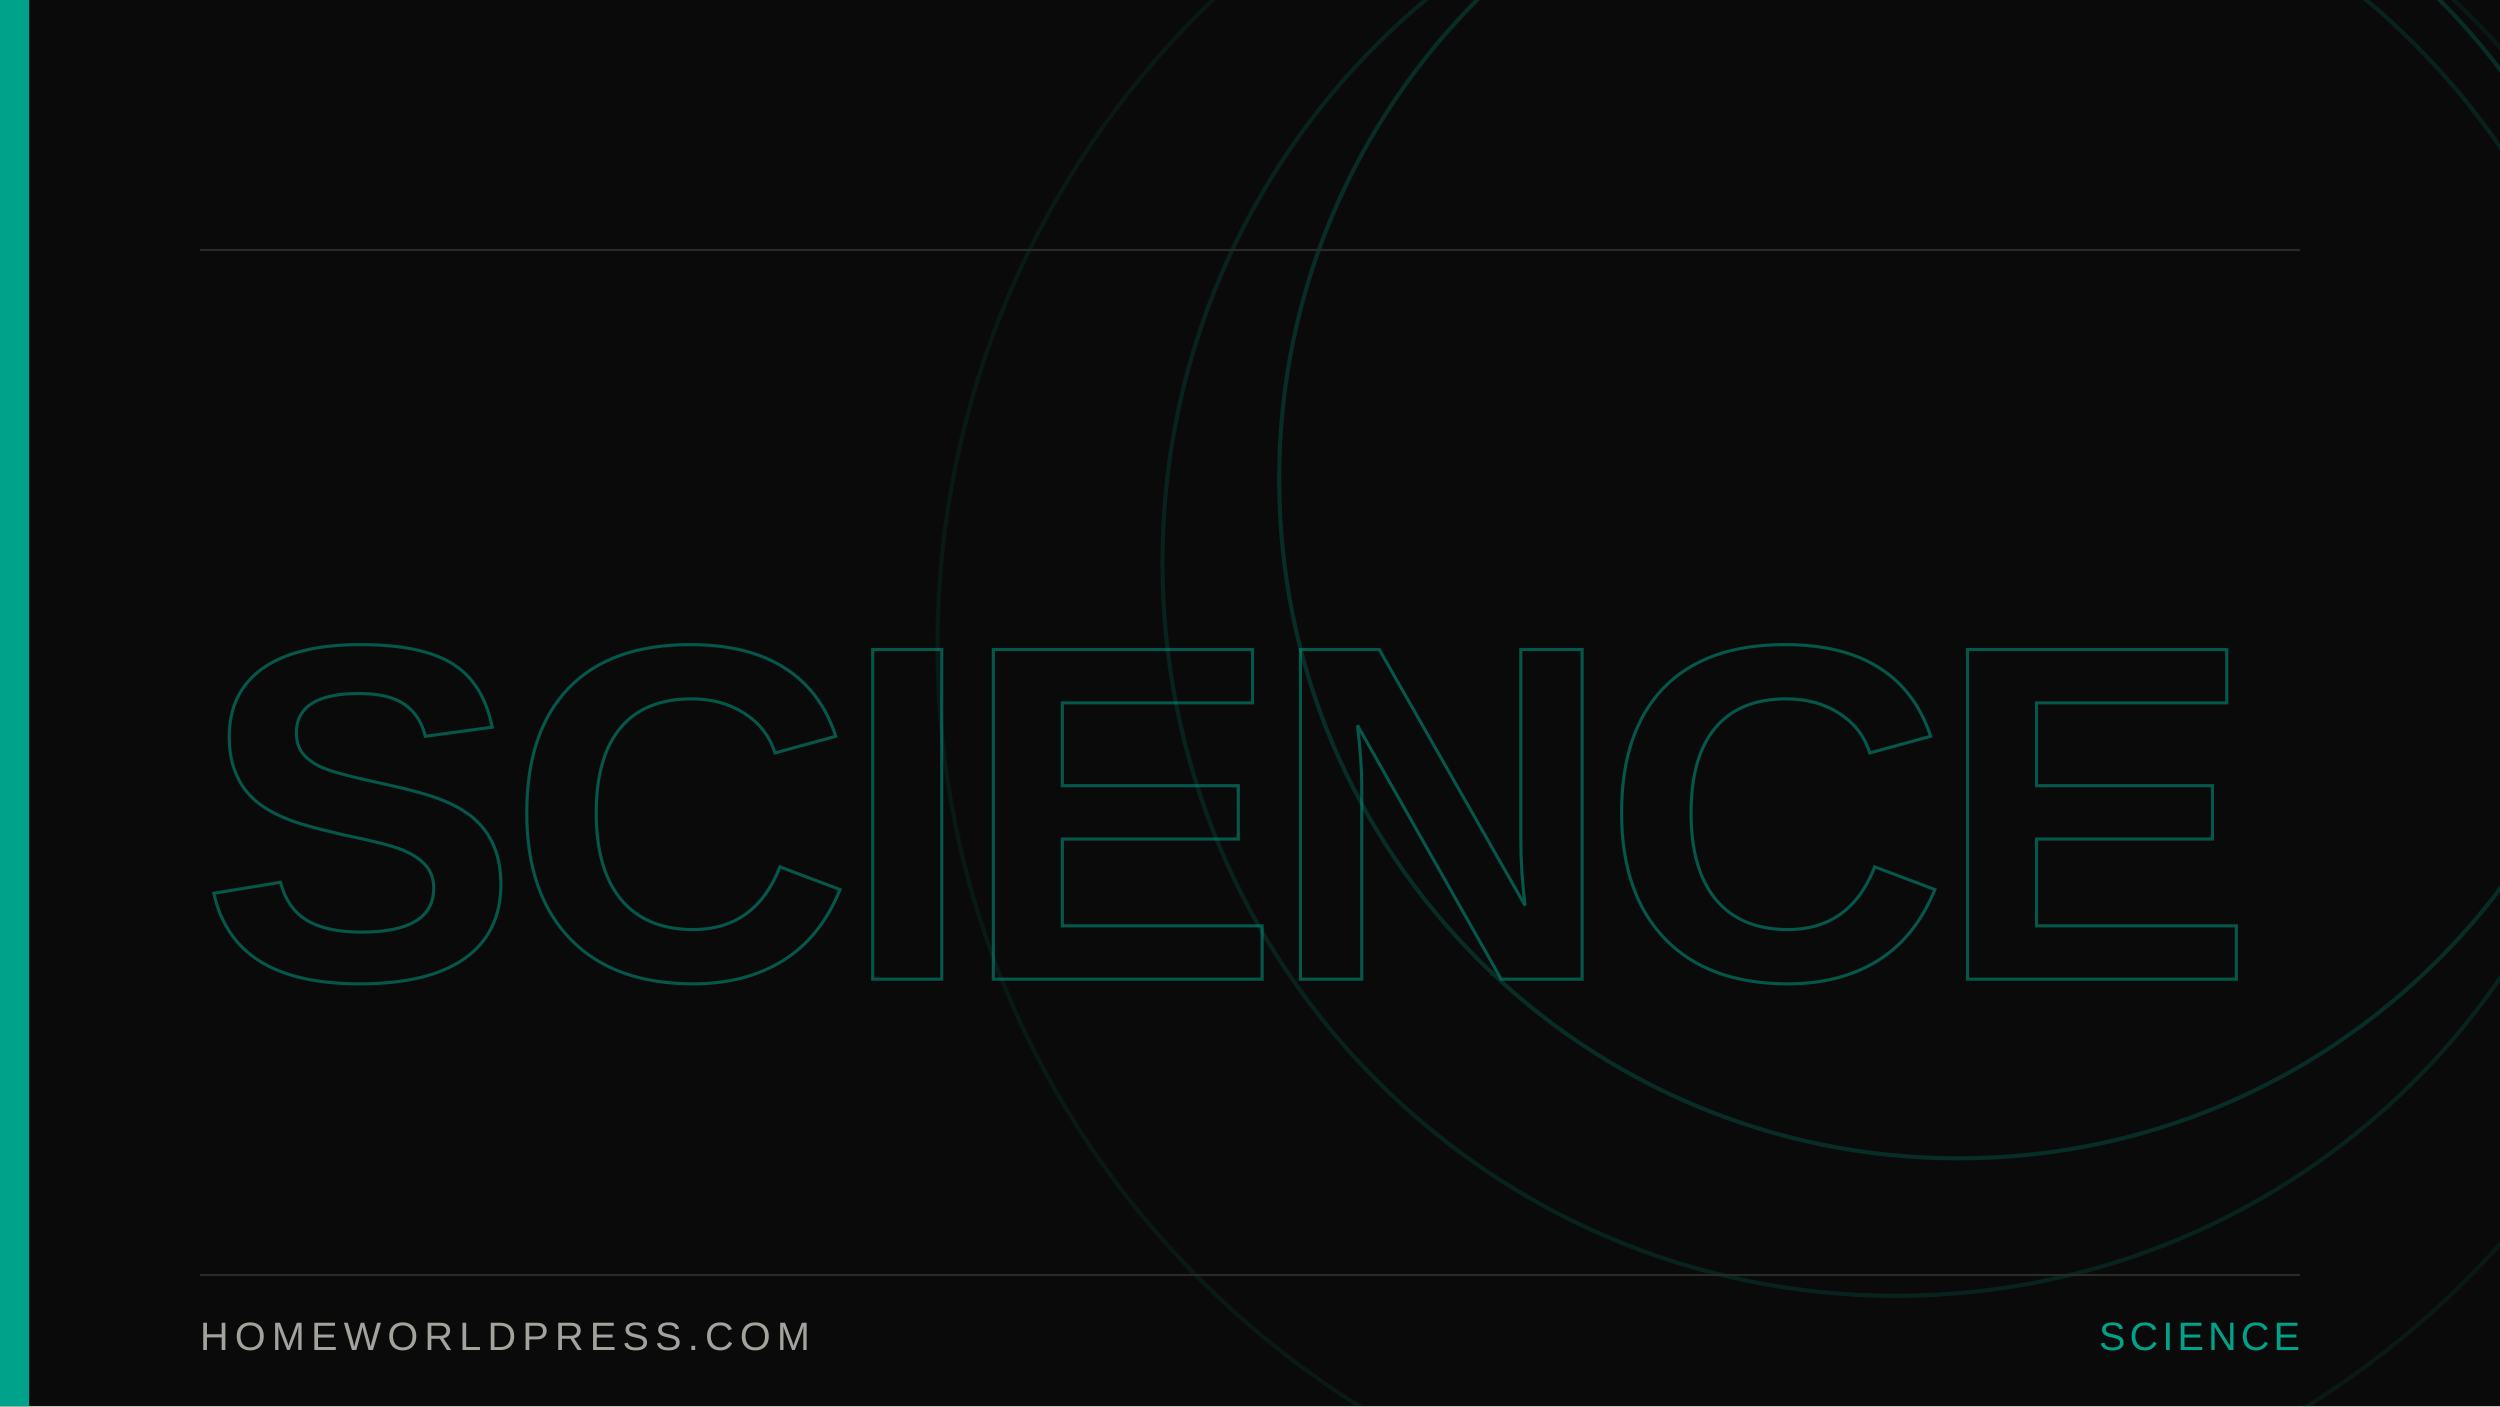
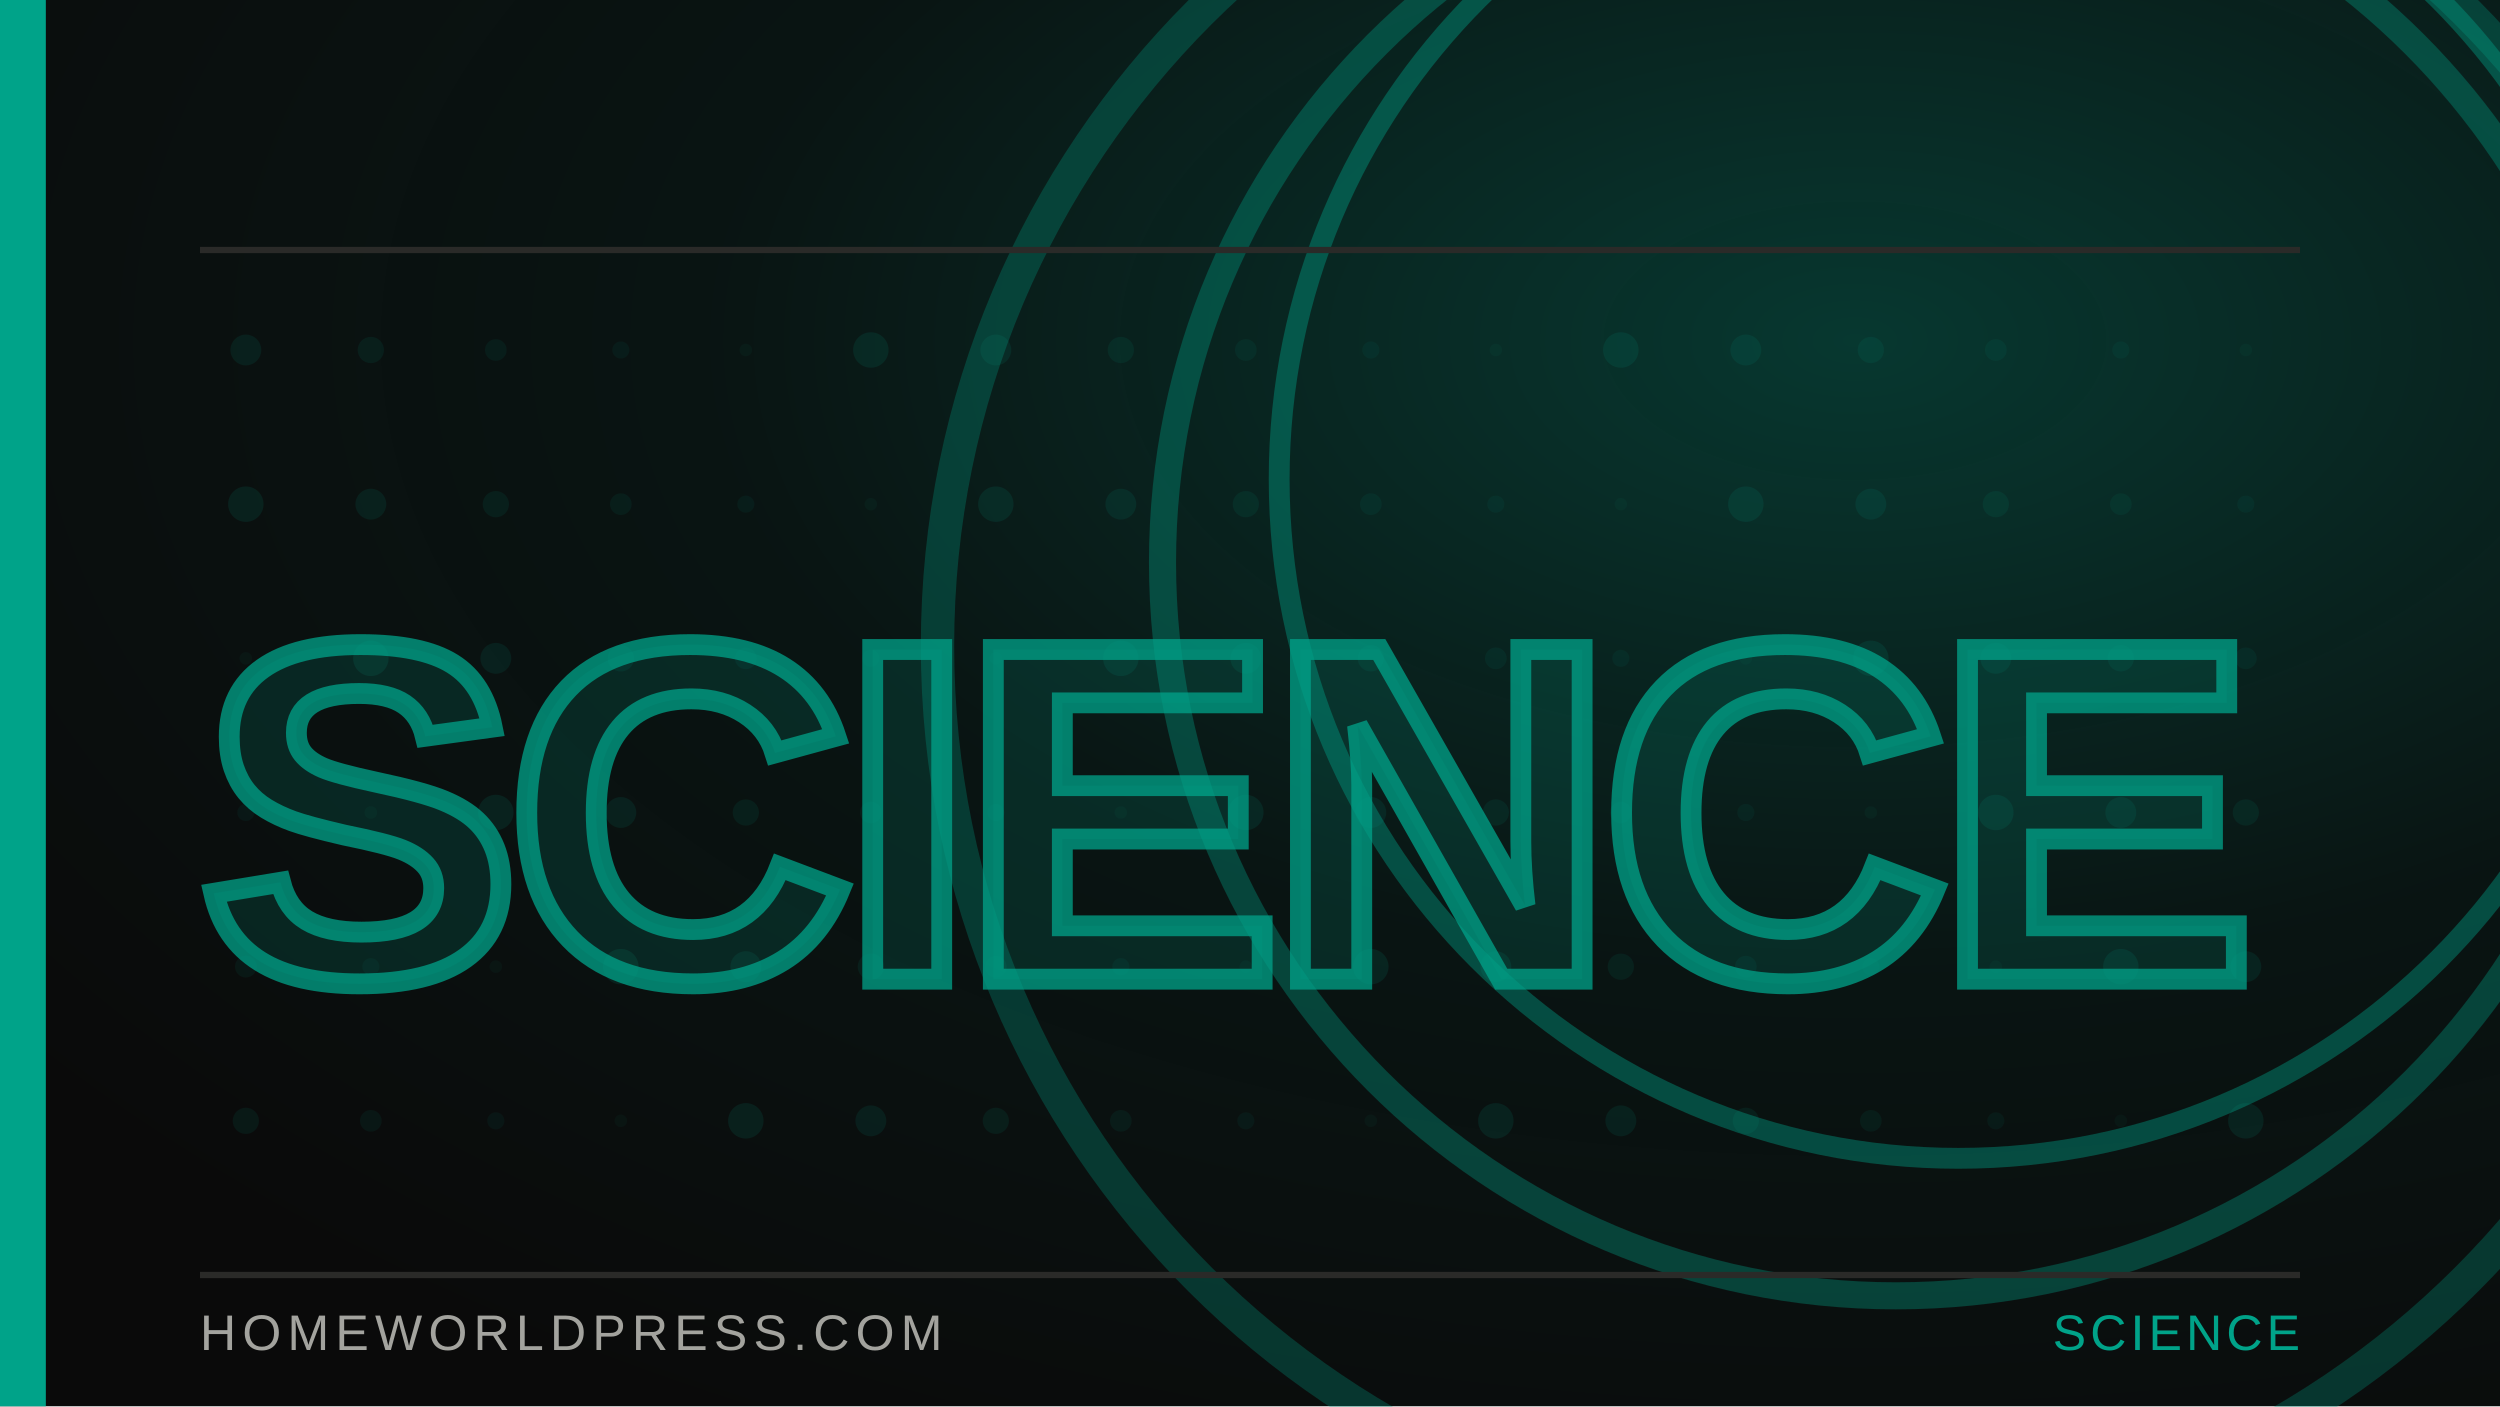
<svg xmlns="http://www.w3.org/2000/svg" width="1200" height="675" viewBox="0 0 1200 675" role="img">
+   <defs>
+     <radialGradient id="brilho" cx="0.74" cy="0.24" r="0.9">
+       <stop offset="0" stop-color="#00A389" stop-opacity="0.3" />
+       <stop offset="0.5" stop-color="#00A389" stop-opacity="0.07" />
+       <stop offset="1" stop-color="#00A389" stop-opacity="0" />
+     </radialGradient>
+   </defs>
  <rect width="1200" height="675" fill="#0A0A0A" />
-   <text x="96" y="470" font-family="Helvetica Neue, Arial, sans-serif" font-size="230" font-weight="700" fill="none" stroke="#00A389" stroke-width="1.5" opacity="0.5" letter-spacing="-6">SCIENCE</text>
-   <circle cx="940" cy="230" r="326" fill="none" stroke="#00A389" stroke-width="2" opacity="0.22" />
-   <circle cx="910" cy="270" r="352" fill="none" stroke="#00A389" stroke-width="2" opacity="0.16" />
-   <circle cx="880" cy="310" r="430" fill="none" stroke="#00A389" stroke-width="2" opacity="0.1" />
-   <rect x="0" y="0" width="14" height="675" fill="#00A389" />
-   <line x1="96" y1="120" x2="1104" y2="120" stroke="#2A2A28" stroke-width="1" />
-   <line x1="96" y1="612" x2="1104" y2="612" stroke="#2A2A28" stroke-width="1" />
-   <text x="96" y="648" font-family="Helvetica Neue, Arial, sans-serif" font-size="19" fill="#A3A39E" letter-spacing="3">HOMEWORLDPRESS.COM</text>
-   <text x="1104" y="648" text-anchor="end" font-family="Helvetica Neue, Arial, sans-serif" font-size="19" fill="#00A389" letter-spacing="2">SCIENCE</text>
+   <rect width="1200" height="675" fill="url(#brilho)" />
+   <circle cx="118" cy="168" r="7.4" fill="#00A389" opacity="0.106" />
+   <circle cx="178" cy="168" r="6.3" fill="#00A389" opacity="0.092" />
+   <circle cx="238" cy="168" r="5.2" fill="#00A389" opacity="0.078" />
+   <circle cx="298" cy="168" r="4.1" fill="#00A389" opacity="0.064" />
+   <circle cx="358" cy="168" r="3" fill="#00A389" opacity="0.05" />
+   <circle cx="418" cy="168" r="8.5" fill="#00A389" opacity="0.12" />
+   <circle cx="478" cy="168" r="7.4" fill="#00A389" opacity="0.106" />
+   <circle cx="538" cy="168" r="6.3" fill="#00A389" opacity="0.092" />
+   <circle cx="598" cy="168" r="5.2" fill="#00A389" opacity="0.078" />
+   <circle cx="658" cy="168" r="4.1" fill="#00A389" opacity="0.064" />
+   <circle cx="718" cy="168" r="3" fill="#00A389" opacity="0.05" />
+   <circle cx="778" cy="168" r="8.5" fill="#00A389" opacity="0.12" />
+   <circle cx="838" cy="168" r="7.4" fill="#00A389" opacity="0.106" />
+   <circle cx="898" cy="168" r="6.3" fill="#00A389" opacity="0.092" />
+   <circle cx="958" cy="168" r="5.2" fill="#00A389" opacity="0.078" />
+   <circle cx="1018" cy="168" r="4.1" fill="#00A389" opacity="0.064" />
+   <circle cx="1078" cy="168" r="3" fill="#00A389" opacity="0.05" />
+   <circle cx="118" cy="242" r="8.5" fill="#00A389" opacity="0.12" />
+   <circle cx="178" cy="242" r="7.4" fill="#00A389" opacity="0.106" />
+   <circle cx="238" cy="242" r="6.3" fill="#00A389" opacity="0.092" />
+   <circle cx="298" cy="242" r="5.2" fill="#00A389" opacity="0.078" />
+   <circle cx="358" cy="242" r="4.1" fill="#00A389" opacity="0.064" />
+   <circle cx="418" cy="242" r="3" fill="#00A389" opacity="0.05" />
+   <circle cx="478" cy="242" r="8.5" fill="#00A389" opacity="0.12" />
+   <circle cx="538" cy="242" r="7.4" fill="#00A389" opacity="0.106" />
+   <circle cx="598" cy="242" r="6.3" fill="#00A389" opacity="0.092" />
+   <circle cx="658" cy="242" r="5.2" fill="#00A389" opacity="0.078" />
+   <circle cx="718" cy="242" r="4.1" fill="#00A389" opacity="0.064" />
+   <circle cx="778" cy="242" r="3" fill="#00A389" opacity="0.05" />
+   <circle cx="838" cy="242" r="8.5" fill="#00A389" opacity="0.12" />
+   <circle cx="898" cy="242" r="7.4" fill="#00A389" opacity="0.106" />
+   <circle cx="958" cy="242" r="6.3" fill="#00A389" opacity="0.092" />
+   <circle cx="1018" cy="242" r="5.2" fill="#00A389" opacity="0.078" />
+   <circle cx="1078" cy="242" r="4.1" fill="#00A389" opacity="0.064" />
+   <circle cx="118" cy="316" r="3" fill="#00A389" opacity="0.05" />
+   <circle cx="178" cy="316" r="8.5" fill="#00A389" opacity="0.12" />
+   <circle cx="238" cy="316" r="7.4" fill="#00A389" opacity="0.106" />
+   <circle cx="298" cy="316" r="6.3" fill="#00A389" opacity="0.092" />
+   <circle cx="358" cy="316" r="5.2" fill="#00A389" opacity="0.078" />
+   <circle cx="418" cy="316" r="4.1" fill="#00A389" opacity="0.064" />
+   <circle cx="478" cy="316" r="3" fill="#00A389" opacity="0.05" />
+   <circle cx="538" cy="316" r="8.5" fill="#00A389" opacity="0.12" />
+   <circle cx="598" cy="316" r="7.4" fill="#00A389" opacity="0.106" />
+   <circle cx="658" cy="316" r="6.3" fill="#00A389" opacity="0.092" />
+   <circle cx="718" cy="316" r="5.2" fill="#00A389" opacity="0.078" />
+   <circle cx="778" cy="316" r="4.1" fill="#00A389" opacity="0.064" />
+   <circle cx="838" cy="316" r="3" fill="#00A389" opacity="0.05" />
+   <circle cx="898" cy="316" r="8.5" fill="#00A389" opacity="0.12" />
+   <circle cx="958" cy="316" r="7.4" fill="#00A389" opacity="0.106" />
+   <circle cx="1018" cy="316" r="6.3" fill="#00A389" opacity="0.092" />
+   <circle cx="1078" cy="316" r="5.2" fill="#00A389" opacity="0.078" />
+   <circle cx="118" cy="390" r="4.1" fill="#00A389" opacity="0.064" />
+   <circle cx="178" cy="390" r="3" fill="#00A389" opacity="0.05" />
+   <circle cx="238" cy="390" r="8.5" fill="#00A389" opacity="0.12" />
+   <circle cx="298" cy="390" r="7.4" fill="#00A389" opacity="0.106" />
+   <circle cx="358" cy="390" r="6.3" fill="#00A389" opacity="0.092" />
+   <circle cx="418" cy="390" r="5.2" fill="#00A389" opacity="0.078" />
+   <circle cx="478" cy="390" r="4.1" fill="#00A389" opacity="0.064" />
+   <circle cx="538" cy="390" r="3" fill="#00A389" opacity="0.05" />
+   <circle cx="598" cy="390" r="8.5" fill="#00A389" opacity="0.12" />
+   <circle cx="658" cy="390" r="7.4" fill="#00A389" opacity="0.106" />
+   <circle cx="718" cy="390" r="6.3" fill="#00A389" opacity="0.092" />
+   <circle cx="778" cy="390" r="5.2" fill="#00A389" opacity="0.078" />
+   <circle cx="838" cy="390" r="4.1" fill="#00A389" opacity="0.064" />
+   <circle cx="898" cy="390" r="3" fill="#00A389" opacity="0.05" />
+   <circle cx="958" cy="390" r="8.5" fill="#00A389" opacity="0.12" />
+   <circle cx="1018" cy="390" r="7.4" fill="#00A389" opacity="0.106" />
+   <circle cx="1078" cy="390" r="6.3" fill="#00A389" opacity="0.092" />
+   <circle cx="118" cy="464" r="5.2" fill="#00A389" opacity="0.078" />
+   <circle cx="178" cy="464" r="4.1" fill="#00A389" opacity="0.064" />
+   <circle cx="238" cy="464" r="3" fill="#00A389" opacity="0.05" />
+   <circle cx="298" cy="464" r="8.5" fill="#00A389" opacity="0.12" />
+   <circle cx="358" cy="464" r="7.4" fill="#00A389" opacity="0.106" />
+   <circle cx="418" cy="464" r="6.3" fill="#00A389" opacity="0.092" />
+   <circle cx="478" cy="464" r="5.2" fill="#00A389" opacity="0.078" />
+   <circle cx="538" cy="464" r="4.1" fill="#00A389" opacity="0.064" />
+   <circle cx="598" cy="464" r="3" fill="#00A389" opacity="0.05" />
+   <circle cx="658" cy="464" r="8.5" fill="#00A389" opacity="0.12" />
+   <circle cx="718" cy="464" r="7.4" fill="#00A389" opacity="0.106" />
+   <circle cx="778" cy="464" r="6.3" fill="#00A389" opacity="0.092" />
+   <circle cx="838" cy="464" r="5.2" fill="#00A389" opacity="0.078" />
+   <circle cx="898" cy="464" r="4.1" fill="#00A389" opacity="0.064" />
+   <circle cx="958" cy="464" r="3" fill="#00A389" opacity="0.05" />
+   <circle cx="1018" cy="464" r="8.5" fill="#00A389" opacity="0.12" />
+   <circle cx="1078" cy="464" r="7.4" fill="#00A389" opacity="0.106" />
+   <circle cx="118" cy="538" r="6.3" fill="#00A389" opacity="0.092" />
+   <circle cx="178" cy="538" r="5.2" fill="#00A389" opacity="0.078" />
+   <circle cx="238" cy="538" r="4.1" fill="#00A389" opacity="0.064" />
+   <circle cx="298" cy="538" r="3" fill="#00A389" opacity="0.05" />
+   <circle cx="358" cy="538" r="8.5" fill="#00A389" opacity="0.12" />
+   <circle cx="418" cy="538" r="7.4" fill="#00A389" opacity="0.106" />
+   <circle cx="478" cy="538" r="6.3" fill="#00A389" opacity="0.092" />
+   <circle cx="538" cy="538" r="5.2" fill="#00A389" opacity="0.078" />
+   <circle cx="598" cy="538" r="4.1" fill="#00A389" opacity="0.064" />
+   <circle cx="658" cy="538" r="3" fill="#00A389" opacity="0.05" />
+   <circle cx="718" cy="538" r="8.5" fill="#00A389" opacity="0.12" />
+   <circle cx="778" cy="538" r="7.4" fill="#00A389" opacity="0.106" />
+   <circle cx="838" cy="538" r="6.3" fill="#00A389" opacity="0.092" />
+   <circle cx="898" cy="538" r="5.2" fill="#00A389" opacity="0.078" />
+   <circle cx="958" cy="538" r="4.1" fill="#00A389" opacity="0.064" />
+   <circle cx="1018" cy="538" r="3" fill="#00A389" opacity="0.05" />
+   <circle cx="1078" cy="538" r="8.5" fill="#00A389" opacity="0.12" />
+   <circle cx="940" cy="230" r="326" fill="none" stroke="#00A389" stroke-width="10" opacity="0.4" />
+   <circle cx="910" cy="270" r="352" fill="none" stroke="#00A389" stroke-width="13" opacity="0.34" />
+   <circle cx="880" cy="310" r="430" fill="none" stroke="#00A389" stroke-width="16" opacity="0.28" />
+   <text x="96" y="470" font-family="Helvetica Neue, Arial, sans-serif" font-size="230" font-weight="700" fill="#00A389" fill-opacity="0.16" stroke="#00A389" stroke-width="10" stroke-opacity="0.75" letter-spacing="-6">SCIENCE</text>
+   <rect x="0" y="0" width="22" height="675" fill="#00A389" />
+   <line x1="96" y1="120" x2="1104" y2="120" stroke="#2A2A28" stroke-width="3" />
+   <line x1="96" y1="612" x2="1104" y2="612" stroke="#2A2A28" stroke-width="3" />
+   <text x="96" y="648" font-family="Helvetica Neue, Arial, sans-serif" font-size="24" fill="#A3A39E" letter-spacing="3">HOMEWORLDPRESS.COM</text>
+   <text x="1104" y="648" text-anchor="end" font-family="Helvetica Neue, Arial, sans-serif" font-size="24" fill="#00A389" letter-spacing="2">SCIENCE</text>
</svg>
